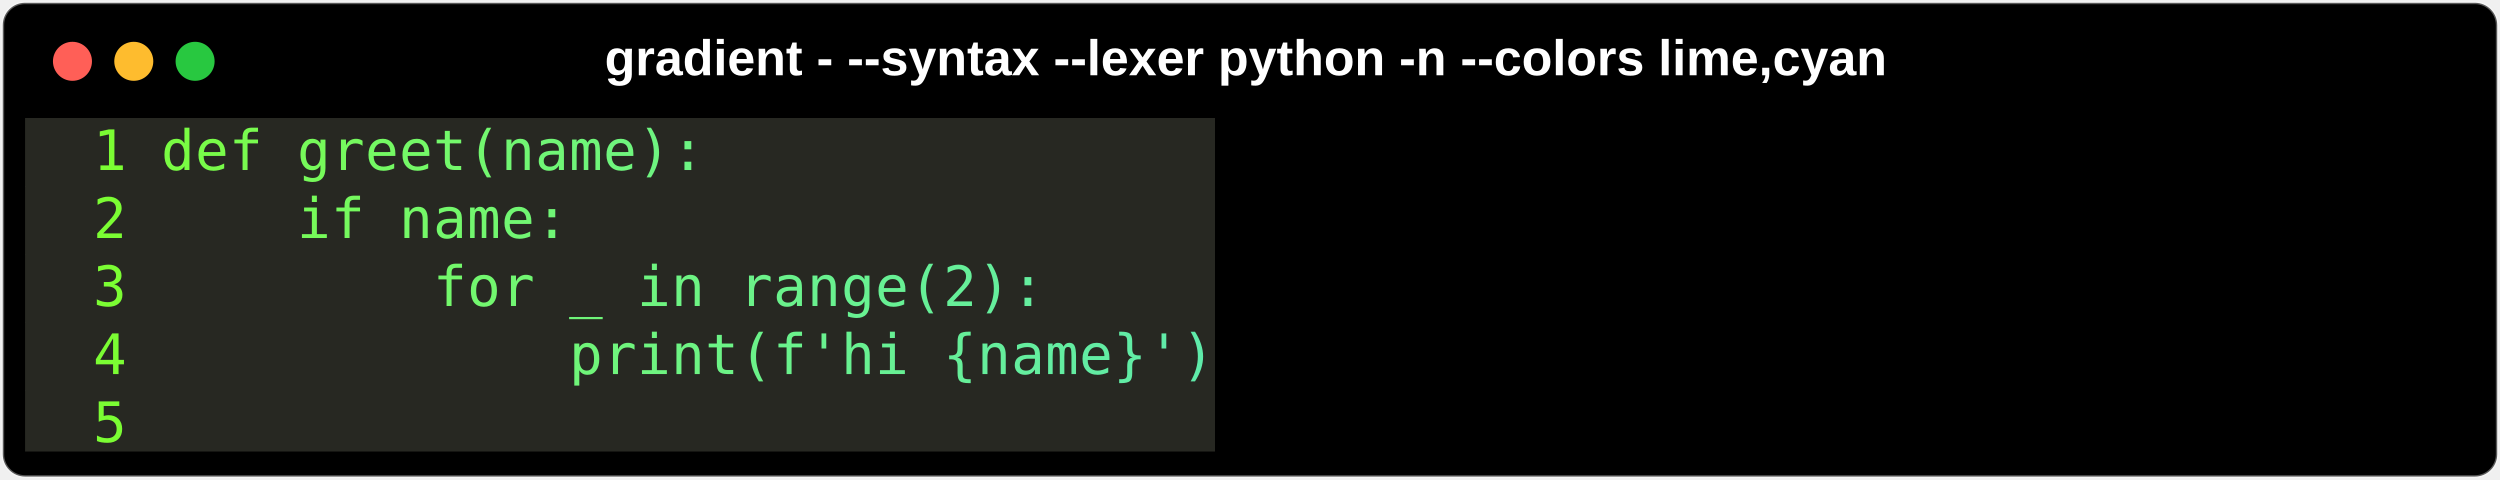
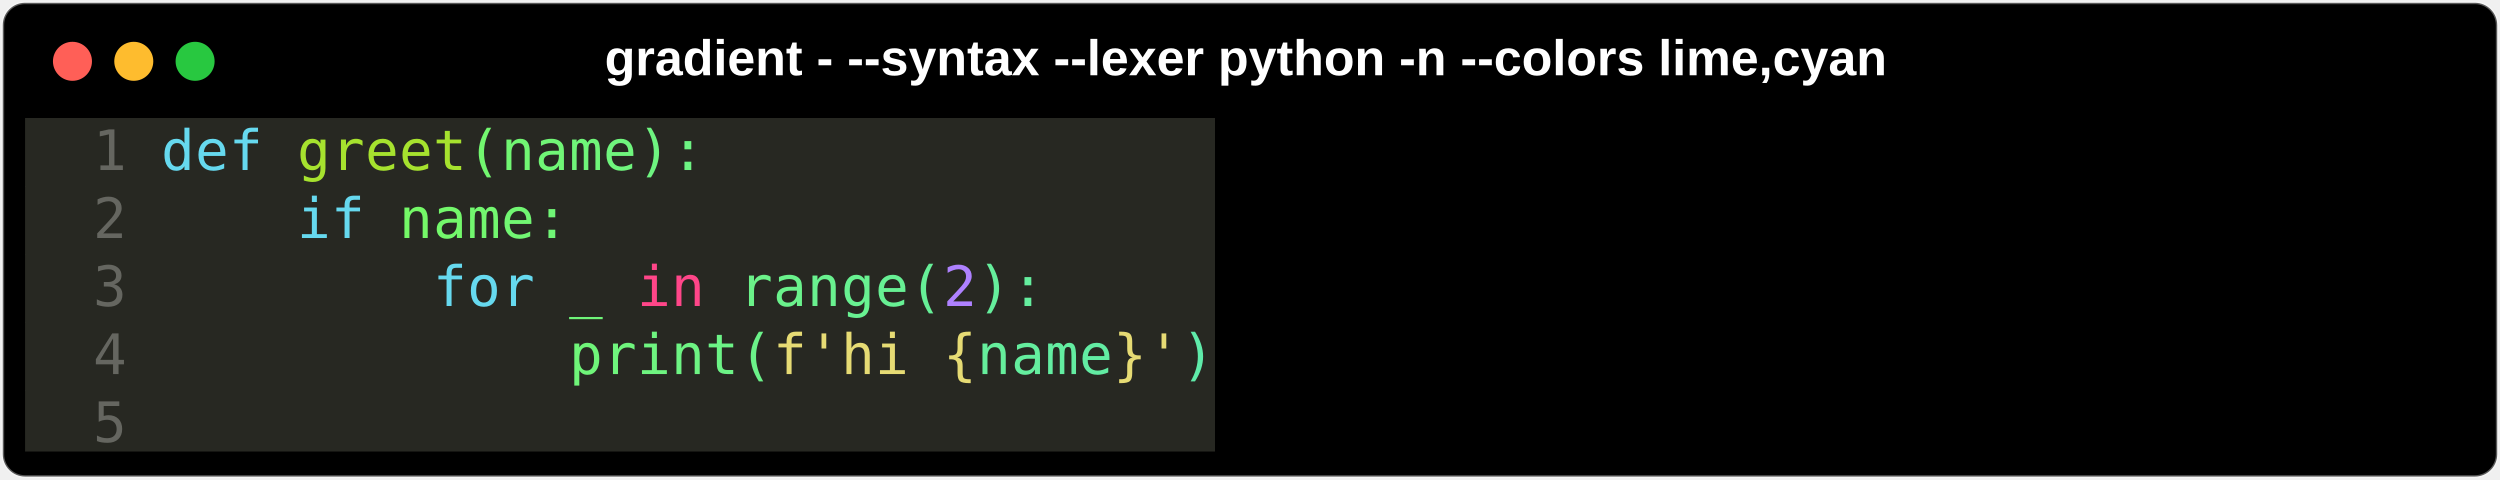
<svg xmlns="http://www.w3.org/2000/svg" class="rich-terminal" viewBox="0 0 897 172.0">
  <style>

    @font-face {
        font-family: "Fira Code";
        src: local("FiraCode-Regular"),
                url("https://cdnjs.cloudflare.com/ajax/libs/firacode/6.2.0/woff2/FiraCode-Regular.woff2") format("woff2"),
                url("https://cdnjs.cloudflare.com/ajax/libs/firacode/6.2.0/woff/FiraCode-Regular.woff") format("woff");
        font-style: normal;
        font-weight: 400;
    }
    @font-face {
        font-family: "Fira Code";
        src: local("FiraCode-Bold"),
                url("https://cdnjs.cloudflare.com/ajax/libs/firacode/6.2.0/woff2/FiraCode-Bold.woff2") format("woff2"),
                url("https://cdnjs.cloudflare.com/ajax/libs/firacode/6.2.0/woff/FiraCode-Bold.woff") format("woff");
        font-style: bold;
        font-weight: 700;
    }

-     .terminal-2791098174-matrix {
+     .terminal-77777161-matrix {
        font-family: Fira Code, monospace;
        font-size: 20px;
        line-height: 24.4px;
        font-variant-east-asian: full-width;
    }

-     .terminal-2791098174-title {
+     .terminal-77777161-title {
        font-size: 18px;
        font-weight: bold;
        font-family: arial;
    }

-     .terminal-2791098174-r1 { fill: #7cfe18;font-weight: bold }
- .terminal-2791098174-r2 { fill: #7bfe28;font-weight: bold }
- .terminal-2791098174-r3 { fill: #7bfd33 }
- .terminal-2791098174-r4 { fill: #7afd3c }
- .terminal-2791098174-r5 { fill: #79fc43 }
- .terminal-2791098174-r6 { fill: #78fb49 }
- .terminal-2791098174-r7 { fill: #78fb4f }
- .terminal-2791098174-r8 { fill: #77fa55 }
- .terminal-2791098174-r9 { fill: #76fa5a }
- .terminal-2791098174-r10 { fill: #75f95e }
- .terminal-2791098174-r11 { fill: #74f963 }
- .terminal-2791098174-r12 { fill: #74f867 }
- .terminal-2791098174-r13 { fill: #73f86b }
- .terminal-2791098174-r14 { fill: #72f76f }
- .terminal-2791098174-r15 { fill: #71f672 }
- .terminal-2791098174-r16 { fill: #70f676 }
- .terminal-2791098174-r17 { fill: #6ff579 }
- .terminal-2791098174-r18 { fill: #6ff57d }
- .terminal-2791098174-r19 { fill: #6ef480 }
- .terminal-2791098174-r20 { fill: #6df483 }
- .terminal-2791098174-r21 { fill: #6cf386 }
- .terminal-2791098174-r22 { fill: #6bf289 }
- .terminal-2791098174-r23 { fill: #6af28c }
- .terminal-2791098174-r24 { fill: #69f18f }
- .terminal-2791098174-r25 { fill: #68f191 }
- .terminal-2791098174-r26 { fill: #67f094 }
- .terminal-2791098174-r27 { fill: #66ef97 }
- .terminal-2791098174-r28 { fill: #66ef99 }
- .terminal-2791098174-r29 { fill: #65ee9c }
- .terminal-2791098174-r30 { fill: #64ee9e }
- .terminal-2791098174-r31 { fill: #63eda1 }
- .terminal-2791098174-r32 { fill: #62eca3 }
- .terminal-2791098174-r33 { fill: #61eca5 }
- .terminal-2791098174-r34 { fill: #60eba8 }
- .terminal-2791098174-r35 { fill: #5febaa }
- .terminal-2791098174-r36 { fill: #5eeaac }
- .terminal-2791098174-r37 { fill: #5de9ae }
- .terminal-2791098174-r38 { fill: #5be9b0 }
- .terminal-2791098174-r39 { fill: #5ae8b3 }
- .terminal-2791098174-r40 { fill: #59e8b5 }
- .terminal-2791098174-r41 { fill: #58e7b7 }
- .terminal-2791098174-r42 { fill: #57e6b9 }
- .terminal-2791098174-r43 { fill: #56e6bb }
- .terminal-2791098174-r44 { fill: #55e5bd }
- .terminal-2791098174-r45 { fill: #54e5bf }
- .terminal-2791098174-r46 { fill: #52e4c1 }
- .terminal-2791098174-r47 { fill: #51e3c3 }
- .terminal-2791098174-r48 { fill: #50e3c5 }
- .terminal-2791098174-r49 { fill: #4fe2c6 }
- .terminal-2791098174-r50 { fill: #4de1c8 }
- .terminal-2791098174-r51 { fill: #4ce1ca }
- .terminal-2791098174-r52 { fill: #4be0cc }
- .terminal-2791098174-r53 { fill: #49dfce }
- .terminal-2791098174-r54 { fill: #48dfcf }
- .terminal-2791098174-r55 { fill: #46ded1 }
- .terminal-2791098174-r56 { fill: #45ded3 }
- .terminal-2791098174-r57 { fill: #43ddd5 }
- .terminal-2791098174-r58 { fill: #42dcd6 }
- .terminal-2791098174-r59 { fill: #40dcd8 }
- .terminal-2791098174-r60 { fill: #3edbda }
- .terminal-2791098174-r61 { fill: #3ddadb }
- .terminal-2791098174-r62 { fill: #3bdadd }
- .terminal-2791098174-r63 { fill: #39d9df }
- .terminal-2791098174-r64 { fill: #37d8e0 }
- .terminal-2791098174-r65 { fill: #35d8e2 }
- .terminal-2791098174-r66 { fill: #33d7e3 }
- .terminal-2791098174-r67 { fill: #31d6e5 }
- .terminal-2791098174-r68 { fill: #2ed6e7 }
- .terminal-2791098174-r69 { fill: #2cd5e8 }
- .terminal-2791098174-r70 { fill: #29d4ea }
- .terminal-2791098174-r71 { fill: #26d4eb }
- .terminal-2791098174-r72 { fill: #23d3ed }
- .terminal-2791098174-r73 { fill: #ffffff }
+     .terminal-77777161-r1 { fill: #e3e3dd;font-weight: bold }
+ .terminal-77777161-r2 { fill: #656660 }
+ .terminal-77777161-r3 { fill: #66d9ef }
+ .terminal-77777161-r4 { fill: #77fa55 }
+ .terminal-77777161-r5 { fill: #a6e22e }
+ .terminal-77777161-r6 { fill: #72f76f }
+ .terminal-77777161-r7 { fill: #71f672 }
+ .terminal-77777161-r8 { fill: #70f676 }
+ .terminal-77777161-r9 { fill: #6ff579 }
+ .terminal-77777161-r10 { fill: #6ff57d }
+ .terminal-77777161-r11 { fill: #6ef480 }
+ .terminal-77777161-r12 { fill: #6df483 }
+ .terminal-77777161-r13 { fill: #6cf386 }
+ .terminal-77777161-r14 { fill: #6bf289 }
+ .terminal-77777161-r15 { fill: #6af28c }
+ .terminal-77777161-r16 { fill: #69f18f }
+ .terminal-77777161-r17 { fill: #68f191 }
+ .terminal-77777161-r18 { fill: #67f094 }
+ .terminal-77777161-r19 { fill: #66ef97 }
+ .terminal-77777161-r20 { fill: #66ef99 }
+ .terminal-77777161-r21 { fill: #65ee9c }
+ .terminal-77777161-r22 { fill: #64ee9e }
+ .terminal-77777161-r23 { fill: #63eda1 }
+ .terminal-77777161-r24 { fill: #62eca3 }
+ .terminal-77777161-r25 { fill: #61eca5 }
+ .terminal-77777161-r26 { fill: #60eba8 }
+ .terminal-77777161-r27 { fill: #5febaa }
+ .terminal-77777161-r28 { fill: #5eeaac }
+ .terminal-77777161-r29 { fill: #5de9ae }
+ .terminal-77777161-r30 { fill: #5be9b0 }
+ .terminal-77777161-r31 { fill: #5ae8b3 }
+ .terminal-77777161-r32 { fill: #59e8b5 }
+ .terminal-77777161-r33 { fill: #58e7b7 }
+ .terminal-77777161-r34 { fill: #57e6b9 }
+ .terminal-77777161-r35 { fill: #56e6bb }
+ .terminal-77777161-r36 { fill: #55e5bd }
+ .terminal-77777161-r37 { fill: #54e5bf }
+ .terminal-77777161-r38 { fill: #52e4c1 }
+ .terminal-77777161-r39 { fill: #51e3c3 }
+ .terminal-77777161-r40 { fill: #50e3c5 }
+ .terminal-77777161-r41 { fill: #4fe2c6 }
+ .terminal-77777161-r42 { fill: #4de1c8 }
+ .terminal-77777161-r43 { fill: #4ce1ca }
+ .terminal-77777161-r44 { fill: #4be0cc }
+ .terminal-77777161-r45 { fill: #49dfce }
+ .terminal-77777161-r46 { fill: #48dfcf }
+ .terminal-77777161-r47 { fill: #46ded1 }
+ .terminal-77777161-r48 { fill: #45ded3 }
+ .terminal-77777161-r49 { fill: #43ddd5 }
+ .terminal-77777161-r50 { fill: #42dcd6 }
+ .terminal-77777161-r51 { fill: #40dcd8 }
+ .terminal-77777161-r52 { fill: #3edbda }
+ .terminal-77777161-r53 { fill: #3ddadb }
+ .terminal-77777161-r54 { fill: #3bdadd }
+ .terminal-77777161-r55 { fill: #39d9df }
+ .terminal-77777161-r56 { fill: #37d8e0 }
+ .terminal-77777161-r57 { fill: #35d8e2 }
+ .terminal-77777161-r58 { fill: #33d7e3 }
+ .terminal-77777161-r59 { fill: #31d6e5 }
+ .terminal-77777161-r60 { fill: #2ed6e7 }
+ .terminal-77777161-r61 { fill: #2cd5e8 }
+ .terminal-77777161-r62 { fill: #29d4ea }
+ .terminal-77777161-r63 { fill: #26d4eb }
+ .terminal-77777161-r64 { fill: #23d3ed }
+ .terminal-77777161-r65 { fill: #ffffff }
+ .terminal-77777161-r66 { fill: #79fc43 }
+ .terminal-77777161-r67 { fill: #78fb49 }
+ .terminal-77777161-r68 { fill: #78fb4f }
+ .terminal-77777161-r69 { fill: #74f963 }
+ .terminal-77777161-r70 { fill: #74f867 }
+ .terminal-77777161-r71 { fill: #73f86b }
+ .terminal-77777161-r72 { fill: #76fa5a }
+ .terminal-77777161-r73 { fill: #75f95e }
+ .terminal-77777161-r74 { fill: #ff4689 }
+ .terminal-77777161-r75 { fill: #ae81ff }
+ .terminal-77777161-r76 { fill: #e6db74 }
    </style>
  <defs>
-     <clipPath id="terminal-2791098174-clip-terminal">
+     <clipPath id="terminal-77777161-clip-terminal">
      <rect x="0" y="0" width="877.4" height="121.0" />
    </clipPath>
-     <clipPath id="terminal-2791098174-line-0">
+     <clipPath id="terminal-77777161-line-0">
      <rect x="0" y="1.5" width="878.4" height="24.65" />
    </clipPath>
-     <clipPath id="terminal-2791098174-line-1">
+     <clipPath id="terminal-77777161-line-1">
      <rect x="0" y="25.9" width="878.4" height="24.65" />
    </clipPath>
-     <clipPath id="terminal-2791098174-line-2">
+     <clipPath id="terminal-77777161-line-2">
      <rect x="0" y="50.3" width="878.4" height="24.65" />
    </clipPath>
-     <clipPath id="terminal-2791098174-line-3">
+     <clipPath id="terminal-77777161-line-3">
      <rect x="0" y="74.7" width="878.4" height="24.65" />
    </clipPath>
  </defs>
  <rect fill="#000000" stroke="rgba(255,255,255,0.35)" stroke-width="1" x="1" y="1" width="895" height="170" rx="8" />
-   <text class="terminal-2791098174-title" fill="#ffffff" text-anchor="middle" x="447" y="27">gradient - --syntax --lexer python -n --colors lime,cyan</text>
+   <text class="terminal-77777161-title" fill="#ffffff" text-anchor="middle" x="447" y="27">gradient - --syntax --lexer python -n --colors lime,cyan</text>
  <g transform="translate(26,22)">
    <circle cx="0" cy="0" r="7" fill="#ff5f57" />
    <circle cx="22" cy="0" r="7" fill="#febc2e" />
    <circle cx="44" cy="0" r="7" fill="#28c840" />
  </g>
-   <g transform="translate(9, 41)" clip-path="url(#terminal-2791098174-clip-terminal)">
+   <g transform="translate(9, 41)" clip-path="url(#terminal-77777161-clip-terminal)">
    <rect fill="#272822" x="0" y="1.5" width="12.2" height="24.65" shape-rendering="crispEdges" />
    <rect fill="#272822" x="12.2" y="1.5" width="12.2" height="24.65" shape-rendering="crispEdges" />
    <rect fill="#272822" x="24.4" y="1.5" width="12.2" height="24.65" shape-rendering="crispEdges" />
    <rect fill="#272822" x="36.6" y="1.5" width="12.2" height="24.65" shape-rendering="crispEdges" />
    <rect fill="#272822" x="48.8" y="1.5" width="12.2" height="24.65" shape-rendering="crispEdges" />
    <rect fill="#272822" x="61" y="1.5" width="12.2" height="24.65" shape-rendering="crispEdges" />
    <rect fill="#272822" x="73.2" y="1.5" width="12.2" height="24.65" shape-rendering="crispEdges" />
    <rect fill="#272822" x="85.4" y="1.5" width="12.2" height="24.65" shape-rendering="crispEdges" />
    <rect fill="#272822" x="97.6" y="1.5" width="12.2" height="24.65" shape-rendering="crispEdges" />
    <rect fill="#272822" x="109.8" y="1.5" width="12.2" height="24.65" shape-rendering="crispEdges" />
    <rect fill="#272822" x="122" y="1.5" width="12.2" height="24.65" shape-rendering="crispEdges" />
    <rect fill="#272822" x="134.2" y="1.5" width="12.2" height="24.65" shape-rendering="crispEdges" />
    <rect fill="#272822" x="146.4" y="1.5" width="12.2" height="24.65" shape-rendering="crispEdges" />
    <rect fill="#272822" x="158.6" y="1.5" width="12.2" height="24.65" shape-rendering="crispEdges" />
    <rect fill="#272822" x="170.8" y="1.5" width="12.2" height="24.65" shape-rendering="crispEdges" />
    <rect fill="#272822" x="183" y="1.5" width="12.2" height="24.65" shape-rendering="crispEdges" />
    <rect fill="#272822" x="195.2" y="1.5" width="12.2" height="24.65" shape-rendering="crispEdges" />
    <rect fill="#272822" x="207.4" y="1.5" width="12.2" height="24.65" shape-rendering="crispEdges" />
    <rect fill="#272822" x="219.6" y="1.5" width="12.2" height="24.65" shape-rendering="crispEdges" />
    <rect fill="#272822" x="231.8" y="1.5" width="12.2" height="24.65" shape-rendering="crispEdges" />
    <rect fill="#272822" x="244" y="1.5" width="12.2" height="24.65" shape-rendering="crispEdges" />
    <rect fill="#272822" x="256.2" y="1.5" width="12.2" height="24.65" shape-rendering="crispEdges" />
    <rect fill="#272822" x="268.4" y="1.5" width="12.2" height="24.65" shape-rendering="crispEdges" />
    <rect fill="#272822" x="280.6" y="1.5" width="12.2" height="24.65" shape-rendering="crispEdges" />
    <rect fill="#272822" x="292.8" y="1.5" width="12.2" height="24.65" shape-rendering="crispEdges" />
    <rect fill="#272822" x="305" y="1.5" width="12.2" height="24.65" shape-rendering="crispEdges" />
    <rect fill="#272822" x="317.2" y="1.5" width="12.2" height="24.65" shape-rendering="crispEdges" />
    <rect fill="#272822" x="329.4" y="1.5" width="12.2" height="24.65" shape-rendering="crispEdges" />
    <rect fill="#272822" x="341.6" y="1.5" width="12.2" height="24.65" shape-rendering="crispEdges" />
    <rect fill="#272822" x="353.8" y="1.5" width="12.2" height="24.65" shape-rendering="crispEdges" />
    <rect fill="#272822" x="366" y="1.5" width="12.2" height="24.65" shape-rendering="crispEdges" />
    <rect fill="#272822" x="378.2" y="1.5" width="12.2" height="24.65" shape-rendering="crispEdges" />
    <rect fill="#272822" x="390.4" y="1.5" width="12.2" height="24.65" shape-rendering="crispEdges" />
    <rect fill="#272822" x="402.6" y="1.5" width="12.2" height="24.65" shape-rendering="crispEdges" />
    <rect fill="#272822" x="414.8" y="1.5" width="12.2" height="24.65" shape-rendering="crispEdges" />
    <rect fill="#272822" x="0" y="25.9" width="12.2" height="24.65" shape-rendering="crispEdges" />
    <rect fill="#272822" x="12.2" y="25.9" width="12.2" height="24.65" shape-rendering="crispEdges" />
    <rect fill="#272822" x="24.4" y="25.9" width="12.2" height="24.65" shape-rendering="crispEdges" />
    <rect fill="#272822" x="36.6" y="25.9" width="12.2" height="24.65" shape-rendering="crispEdges" />
    <rect fill="#272822" x="48.8" y="25.9" width="12.2" height="24.65" shape-rendering="crispEdges" />
    <rect fill="#272822" x="61" y="25.9" width="12.2" height="24.65" shape-rendering="crispEdges" />
    <rect fill="#272822" x="73.2" y="25.9" width="12.2" height="24.65" shape-rendering="crispEdges" />
    <rect fill="#272822" x="85.4" y="25.9" width="12.2" height="24.65" shape-rendering="crispEdges" />
    <rect fill="#272822" x="97.6" y="25.9" width="12.2" height="24.65" shape-rendering="crispEdges" />
    <rect fill="#272822" x="109.8" y="25.9" width="12.2" height="24.65" shape-rendering="crispEdges" />
    <rect fill="#272822" x="122" y="25.9" width="12.2" height="24.65" shape-rendering="crispEdges" />
    <rect fill="#272822" x="134.2" y="25.9" width="12.2" height="24.65" shape-rendering="crispEdges" />
    <rect fill="#272822" x="146.4" y="25.9" width="12.2" height="24.65" shape-rendering="crispEdges" />
    <rect fill="#272822" x="158.6" y="25.9" width="12.2" height="24.65" shape-rendering="crispEdges" />
    <rect fill="#272822" x="170.8" y="25.9" width="12.2" height="24.65" shape-rendering="crispEdges" />
    <rect fill="#272822" x="183" y="25.9" width="12.2" height="24.65" shape-rendering="crispEdges" />
    <rect fill="#272822" x="195.2" y="25.9" width="12.2" height="24.65" shape-rendering="crispEdges" />
    <rect fill="#272822" x="207.4" y="25.9" width="12.2" height="24.65" shape-rendering="crispEdges" />
    <rect fill="#272822" x="219.6" y="25.9" width="12.2" height="24.65" shape-rendering="crispEdges" />
    <rect fill="#272822" x="231.8" y="25.9" width="12.2" height="24.65" shape-rendering="crispEdges" />
    <rect fill="#272822" x="244" y="25.9" width="12.2" height="24.65" shape-rendering="crispEdges" />
    <rect fill="#272822" x="256.2" y="25.9" width="12.2" height="24.65" shape-rendering="crispEdges" />
    <rect fill="#272822" x="268.4" y="25.9" width="12.2" height="24.65" shape-rendering="crispEdges" />
    <rect fill="#272822" x="280.6" y="25.9" width="12.2" height="24.65" shape-rendering="crispEdges" />
    <rect fill="#272822" x="292.8" y="25.9" width="12.2" height="24.65" shape-rendering="crispEdges" />
    <rect fill="#272822" x="305" y="25.9" width="12.2" height="24.65" shape-rendering="crispEdges" />
    <rect fill="#272822" x="317.2" y="25.9" width="12.2" height="24.65" shape-rendering="crispEdges" />
    <rect fill="#272822" x="329.4" y="25.9" width="12.2" height="24.65" shape-rendering="crispEdges" />
    <rect fill="#272822" x="341.6" y="25.9" width="12.2" height="24.65" shape-rendering="crispEdges" />
    <rect fill="#272822" x="353.8" y="25.9" width="12.2" height="24.65" shape-rendering="crispEdges" />
    <rect fill="#272822" x="366" y="25.9" width="12.2" height="24.65" shape-rendering="crispEdges" />
    <rect fill="#272822" x="378.2" y="25.9" width="12.2" height="24.65" shape-rendering="crispEdges" />
    <rect fill="#272822" x="390.4" y="25.9" width="12.2" height="24.65" shape-rendering="crispEdges" />
    <rect fill="#272822" x="402.6" y="25.9" width="12.2" height="24.65" shape-rendering="crispEdges" />
    <rect fill="#272822" x="414.8" y="25.9" width="12.2" height="24.65" shape-rendering="crispEdges" />
    <rect fill="#272822" x="0" y="50.3" width="12.2" height="24.65" shape-rendering="crispEdges" />
    <rect fill="#272822" x="12.2" y="50.3" width="12.2" height="24.65" shape-rendering="crispEdges" />
    <rect fill="#272822" x="24.4" y="50.3" width="12.2" height="24.65" shape-rendering="crispEdges" />
    <rect fill="#272822" x="36.6" y="50.3" width="12.2" height="24.65" shape-rendering="crispEdges" />
    <rect fill="#272822" x="48.8" y="50.3" width="12.2" height="24.65" shape-rendering="crispEdges" />
    <rect fill="#272822" x="61" y="50.3" width="12.2" height="24.65" shape-rendering="crispEdges" />
    <rect fill="#272822" x="73.2" y="50.3" width="12.2" height="24.65" shape-rendering="crispEdges" />
    <rect fill="#272822" x="85.4" y="50.3" width="12.2" height="24.65" shape-rendering="crispEdges" />
    <rect fill="#272822" x="97.6" y="50.3" width="12.2" height="24.65" shape-rendering="crispEdges" />
    <rect fill="#272822" x="109.8" y="50.3" width="12.2" height="24.65" shape-rendering="crispEdges" />
    <rect fill="#272822" x="122" y="50.3" width="12.2" height="24.65" shape-rendering="crispEdges" />
    <rect fill="#272822" x="134.2" y="50.3" width="12.2" height="24.65" shape-rendering="crispEdges" />
    <rect fill="#272822" x="146.4" y="50.3" width="12.2" height="24.65" shape-rendering="crispEdges" />
    <rect fill="#272822" x="158.6" y="50.3" width="12.2" height="24.65" shape-rendering="crispEdges" />
    <rect fill="#272822" x="170.8" y="50.3" width="12.2" height="24.65" shape-rendering="crispEdges" />
    <rect fill="#272822" x="183" y="50.3" width="12.2" height="24.65" shape-rendering="crispEdges" />
    <rect fill="#272822" x="195.2" y="50.3" width="12.2" height="24.65" shape-rendering="crispEdges" />
    <rect fill="#272822" x="207.4" y="50.3" width="12.2" height="24.65" shape-rendering="crispEdges" />
    <rect fill="#272822" x="219.6" y="50.3" width="12.2" height="24.65" shape-rendering="crispEdges" />
    <rect fill="#272822" x="231.8" y="50.3" width="12.2" height="24.65" shape-rendering="crispEdges" />
    <rect fill="#272822" x="244" y="50.3" width="12.2" height="24.65" shape-rendering="crispEdges" />
    <rect fill="#272822" x="256.2" y="50.3" width="12.2" height="24.65" shape-rendering="crispEdges" />
    <rect fill="#272822" x="268.4" y="50.3" width="12.2" height="24.65" shape-rendering="crispEdges" />
    <rect fill="#272822" x="280.6" y="50.3" width="12.2" height="24.65" shape-rendering="crispEdges" />
    <rect fill="#272822" x="292.8" y="50.3" width="12.2" height="24.65" shape-rendering="crispEdges" />
    <rect fill="#272822" x="305" y="50.3" width="12.2" height="24.65" shape-rendering="crispEdges" />
    <rect fill="#272822" x="317.2" y="50.3" width="12.2" height="24.65" shape-rendering="crispEdges" />
    <rect fill="#272822" x="329.4" y="50.3" width="12.2" height="24.65" shape-rendering="crispEdges" />
    <rect fill="#272822" x="341.6" y="50.3" width="12.2" height="24.65" shape-rendering="crispEdges" />
    <rect fill="#272822" x="353.8" y="50.3" width="12.2" height="24.65" shape-rendering="crispEdges" />
    <rect fill="#272822" x="366" y="50.3" width="12.2" height="24.65" shape-rendering="crispEdges" />
    <rect fill="#272822" x="378.2" y="50.3" width="12.2" height="24.65" shape-rendering="crispEdges" />
    <rect fill="#272822" x="390.4" y="50.3" width="12.2" height="24.65" shape-rendering="crispEdges" />
    <rect fill="#272822" x="402.6" y="50.3" width="12.2" height="24.65" shape-rendering="crispEdges" />
    <rect fill="#272822" x="414.8" y="50.3" width="12.2" height="24.65" shape-rendering="crispEdges" />
    <rect fill="#272822" x="0" y="74.7" width="12.2" height="24.65" shape-rendering="crispEdges" />
    <rect fill="#272822" x="12.2" y="74.7" width="12.2" height="24.65" shape-rendering="crispEdges" />
    <rect fill="#272822" x="24.4" y="74.7" width="12.2" height="24.65" shape-rendering="crispEdges" />
    <rect fill="#272822" x="36.6" y="74.7" width="12.2" height="24.65" shape-rendering="crispEdges" />
    <rect fill="#272822" x="48.8" y="74.7" width="12.2" height="24.65" shape-rendering="crispEdges" />
    <rect fill="#272822" x="61" y="74.7" width="12.2" height="24.65" shape-rendering="crispEdges" />
    <rect fill="#272822" x="73.2" y="74.7" width="12.2" height="24.65" shape-rendering="crispEdges" />
    <rect fill="#272822" x="85.4" y="74.7" width="12.2" height="24.65" shape-rendering="crispEdges" />
    <rect fill="#272822" x="97.6" y="74.7" width="12.2" height="24.65" shape-rendering="crispEdges" />
    <rect fill="#272822" x="109.8" y="74.7" width="12.2" height="24.65" shape-rendering="crispEdges" />
    <rect fill="#272822" x="122" y="74.7" width="12.2" height="24.65" shape-rendering="crispEdges" />
    <rect fill="#272822" x="134.2" y="74.7" width="12.2" height="24.65" shape-rendering="crispEdges" />
    <rect fill="#272822" x="146.4" y="74.7" width="12.2" height="24.65" shape-rendering="crispEdges" />
    <rect fill="#272822" x="158.6" y="74.7" width="12.2" height="24.65" shape-rendering="crispEdges" />
    <rect fill="#272822" x="170.8" y="74.7" width="12.2" height="24.65" shape-rendering="crispEdges" />
    <rect fill="#272822" x="183" y="74.7" width="12.2" height="24.65" shape-rendering="crispEdges" />
    <rect fill="#272822" x="195.2" y="74.7" width="12.2" height="24.65" shape-rendering="crispEdges" />
    <rect fill="#272822" x="207.4" y="74.7" width="12.2" height="24.65" shape-rendering="crispEdges" />
    <rect fill="#272822" x="219.6" y="74.7" width="12.2" height="24.65" shape-rendering="crispEdges" />
    <rect fill="#272822" x="231.8" y="74.7" width="12.2" height="24.65" shape-rendering="crispEdges" />
    <rect fill="#272822" x="244" y="74.7" width="12.2" height="24.65" shape-rendering="crispEdges" />
    <rect fill="#272822" x="256.2" y="74.7" width="12.2" height="24.65" shape-rendering="crispEdges" />
    <rect fill="#272822" x="268.4" y="74.7" width="12.2" height="24.65" shape-rendering="crispEdges" />
    <rect fill="#272822" x="280.6" y="74.7" width="12.2" height="24.65" shape-rendering="crispEdges" />
    <rect fill="#272822" x="292.8" y="74.7" width="12.2" height="24.65" shape-rendering="crispEdges" />
    <rect fill="#272822" x="305" y="74.7" width="12.2" height="24.65" shape-rendering="crispEdges" />
    <rect fill="#272822" x="317.2" y="74.7" width="12.2" height="24.65" shape-rendering="crispEdges" />
    <rect fill="#272822" x="329.4" y="74.7" width="12.2" height="24.65" shape-rendering="crispEdges" />
    <rect fill="#272822" x="341.6" y="74.7" width="12.2" height="24.65" shape-rendering="crispEdges" />
    <rect fill="#272822" x="353.8" y="74.7" width="12.2" height="24.65" shape-rendering="crispEdges" />
    <rect fill="#272822" x="366" y="74.7" width="12.2" height="24.65" shape-rendering="crispEdges" />
    <rect fill="#272822" x="378.2" y="74.7" width="12.2" height="24.65" shape-rendering="crispEdges" />
    <rect fill="#272822" x="390.4" y="74.7" width="12.2" height="24.65" shape-rendering="crispEdges" />
    <rect fill="#272822" x="402.6" y="74.7" width="12.2" height="24.65" shape-rendering="crispEdges" />
    <rect fill="#272822" x="414.8" y="74.7" width="12.2" height="24.65" shape-rendering="crispEdges" />
    <rect fill="#272822" x="0" y="99.1" width="12.2" height="24.65" shape-rendering="crispEdges" />
    <rect fill="#272822" x="12.2" y="99.1" width="12.2" height="24.65" shape-rendering="crispEdges" />
    <rect fill="#272822" x="24.4" y="99.1" width="12.2" height="24.65" shape-rendering="crispEdges" />
    <rect fill="#272822" x="36.6" y="99.1" width="12.2" height="24.65" shape-rendering="crispEdges" />
    <rect fill="#272822" x="48.8" y="99.1" width="12.2" height="24.65" shape-rendering="crispEdges" />
    <rect fill="#272822" x="61" y="99.1" width="12.2" height="24.65" shape-rendering="crispEdges" />
    <rect fill="#272822" x="73.2" y="99.1" width="12.2" height="24.65" shape-rendering="crispEdges" />
    <rect fill="#272822" x="85.4" y="99.1" width="12.2" height="24.65" shape-rendering="crispEdges" />
    <rect fill="#272822" x="97.6" y="99.1" width="12.2" height="24.65" shape-rendering="crispEdges" />
    <rect fill="#272822" x="109.8" y="99.1" width="12.2" height="24.65" shape-rendering="crispEdges" />
    <rect fill="#272822" x="122" y="99.1" width="12.2" height="24.65" shape-rendering="crispEdges" />
    <rect fill="#272822" x="134.2" y="99.1" width="12.2" height="24.65" shape-rendering="crispEdges" />
    <rect fill="#272822" x="146.4" y="99.1" width="12.2" height="24.65" shape-rendering="crispEdges" />
    <rect fill="#272822" x="158.6" y="99.1" width="12.2" height="24.65" shape-rendering="crispEdges" />
    <rect fill="#272822" x="170.8" y="99.1" width="12.2" height="24.65" shape-rendering="crispEdges" />
    <rect fill="#272822" x="183" y="99.1" width="12.2" height="24.65" shape-rendering="crispEdges" />
    <rect fill="#272822" x="195.2" y="99.1" width="12.2" height="24.65" shape-rendering="crispEdges" />
    <rect fill="#272822" x="207.4" y="99.1" width="12.2" height="24.65" shape-rendering="crispEdges" />
    <rect fill="#272822" x="219.6" y="99.1" width="12.2" height="24.65" shape-rendering="crispEdges" />
    <rect fill="#272822" x="231.8" y="99.1" width="12.2" height="24.65" shape-rendering="crispEdges" />
    <rect fill="#272822" x="244" y="99.1" width="12.2" height="24.65" shape-rendering="crispEdges" />
    <rect fill="#272822" x="256.2" y="99.1" width="12.2" height="24.65" shape-rendering="crispEdges" />
    <rect fill="#272822" x="268.4" y="99.1" width="12.2" height="24.65" shape-rendering="crispEdges" />
    <rect fill="#272822" x="280.6" y="99.1" width="12.2" height="24.65" shape-rendering="crispEdges" />
    <rect fill="#272822" x="292.8" y="99.1" width="12.2" height="24.65" shape-rendering="crispEdges" />
    <rect fill="#272822" x="305" y="99.1" width="12.2" height="24.65" shape-rendering="crispEdges" />
    <rect fill="#272822" x="317.2" y="99.1" width="12.2" height="24.65" shape-rendering="crispEdges" />
    <rect fill="#272822" x="329.4" y="99.1" width="12.2" height="24.65" shape-rendering="crispEdges" />
    <rect fill="#272822" x="341.6" y="99.1" width="12.2" height="24.65" shape-rendering="crispEdges" />
    <rect fill="#272822" x="353.8" y="99.1" width="12.2" height="24.65" shape-rendering="crispEdges" />
    <rect fill="#272822" x="366" y="99.1" width="12.2" height="24.65" shape-rendering="crispEdges" />
    <rect fill="#272822" x="378.2" y="99.1" width="12.2" height="24.65" shape-rendering="crispEdges" />
    <rect fill="#272822" x="390.4" y="99.1" width="12.2" height="24.65" shape-rendering="crispEdges" />
    <rect fill="#272822" x="402.6" y="99.1" width="12.2" height="24.65" shape-rendering="crispEdges" />
    <rect fill="#272822" x="414.8" y="99.1" width="12.2" height="24.65" shape-rendering="crispEdges" />
-     <g class="terminal-2791098174-matrix">
-       <text class="terminal-2791098174-r3" x="24.4" y="20" textLength="12.2" clip-path="url(#terminal-2791098174-line-0)">1</text>
-       <text class="terminal-2791098174-r5" x="48.8" y="20" textLength="12.2" clip-path="url(#terminal-2791098174-line-0)">d</text>
-       <text class="terminal-2791098174-r6" x="61" y="20" textLength="12.2" clip-path="url(#terminal-2791098174-line-0)">e</text>
-       <text class="terminal-2791098174-r7" x="73.2" y="20" textLength="12.2" clip-path="url(#terminal-2791098174-line-0)">f</text>
-       <text class="terminal-2791098174-r9" x="97.6" y="20" textLength="12.2" clip-path="url(#terminal-2791098174-line-0)">g</text>
-       <text class="terminal-2791098174-r10" x="109.8" y="20" textLength="12.2" clip-path="url(#terminal-2791098174-line-0)">r</text>
-       <text class="terminal-2791098174-r11" x="122" y="20" textLength="12.2" clip-path="url(#terminal-2791098174-line-0)">e</text>
-       <text class="terminal-2791098174-r12" x="134.2" y="20" textLength="12.2" clip-path="url(#terminal-2791098174-line-0)">e</text>
-       <text class="terminal-2791098174-r13" x="146.4" y="20" textLength="12.2" clip-path="url(#terminal-2791098174-line-0)">t</text>
-       <text class="terminal-2791098174-r14" x="158.6" y="20" textLength="12.2" clip-path="url(#terminal-2791098174-line-0)">(</text>
-       <text class="terminal-2791098174-r15" x="170.8" y="20" textLength="12.2" clip-path="url(#terminal-2791098174-line-0)">n</text>
-       <text class="terminal-2791098174-r16" x="183" y="20" textLength="12.2" clip-path="url(#terminal-2791098174-line-0)">a</text>
-       <text class="terminal-2791098174-r17" x="195.2" y="20" textLength="12.2" clip-path="url(#terminal-2791098174-line-0)">m</text>
-       <text class="terminal-2791098174-r18" x="207.4" y="20" textLength="12.2" clip-path="url(#terminal-2791098174-line-0)">e</text>
-       <text class="terminal-2791098174-r19" x="219.6" y="20" textLength="12.2" clip-path="url(#terminal-2791098174-line-0)">)</text>
-       <text class="terminal-2791098174-r20" x="231.8" y="20" textLength="12.2" clip-path="url(#terminal-2791098174-line-0)">:</text>
-       <text class="terminal-2791098174-r73" x="878.4" y="20" textLength="12.2" clip-path="url(#terminal-2791098174-line-0)">
- </text>
-       <text class="terminal-2791098174-r3" x="24.4" y="44.4" textLength="12.2" clip-path="url(#terminal-2791098174-line-1)">2</text>
-       <text class="terminal-2791098174-r9" x="97.6" y="44.4" textLength="12.2" clip-path="url(#terminal-2791098174-line-1)">i</text>
-       <text class="terminal-2791098174-r10" x="109.8" y="44.4" textLength="12.2" clip-path="url(#terminal-2791098174-line-1)">f</text>
-       <text class="terminal-2791098174-r12" x="134.2" y="44.4" textLength="12.2" clip-path="url(#terminal-2791098174-line-1)">n</text>
-       <text class="terminal-2791098174-r13" x="146.4" y="44.4" textLength="12.2" clip-path="url(#terminal-2791098174-line-1)">a</text>
-       <text class="terminal-2791098174-r14" x="158.6" y="44.4" textLength="12.2" clip-path="url(#terminal-2791098174-line-1)">m</text>
-       <text class="terminal-2791098174-r15" x="170.8" y="44.4" textLength="12.2" clip-path="url(#terminal-2791098174-line-1)">e</text>
-       <text class="terminal-2791098174-r16" x="183" y="44.4" textLength="12.2" clip-path="url(#terminal-2791098174-line-1)">:</text>
-       <text class="terminal-2791098174-r73" x="878.4" y="44.4" textLength="12.2" clip-path="url(#terminal-2791098174-line-1)">
- </text>
-       <text class="terminal-2791098174-r3" x="24.4" y="68.8" textLength="12.2" clip-path="url(#terminal-2791098174-line-2)">3</text>
-       <text class="terminal-2791098174-r13" x="146.4" y="68.8" textLength="12.2" clip-path="url(#terminal-2791098174-line-2)">f</text>
-       <text class="terminal-2791098174-r14" x="158.6" y="68.8" textLength="12.2" clip-path="url(#terminal-2791098174-line-2)">o</text>
-       <text class="terminal-2791098174-r15" x="170.8" y="68.8" textLength="12.2" clip-path="url(#terminal-2791098174-line-2)">r</text>
-       <text class="terminal-2791098174-r17" x="195.2" y="68.8" textLength="12.2" clip-path="url(#terminal-2791098174-line-2)">_</text>
-       <text class="terminal-2791098174-r19" x="219.6" y="68.8" textLength="12.2" clip-path="url(#terminal-2791098174-line-2)">i</text>
-       <text class="terminal-2791098174-r20" x="231.8" y="68.8" textLength="12.2" clip-path="url(#terminal-2791098174-line-2)">n</text>
-       <text class="terminal-2791098174-r22" x="256.2" y="68.8" textLength="12.2" clip-path="url(#terminal-2791098174-line-2)">r</text>
-       <text class="terminal-2791098174-r23" x="268.4" y="68.8" textLength="12.2" clip-path="url(#terminal-2791098174-line-2)">a</text>
-       <text class="terminal-2791098174-r24" x="280.6" y="68.8" textLength="12.2" clip-path="url(#terminal-2791098174-line-2)">n</text>
-       <text class="terminal-2791098174-r25" x="292.8" y="68.8" textLength="12.2" clip-path="url(#terminal-2791098174-line-2)">g</text>
-       <text class="terminal-2791098174-r26" x="305" y="68.8" textLength="12.2" clip-path="url(#terminal-2791098174-line-2)">e</text>
-       <text class="terminal-2791098174-r27" x="317.2" y="68.8" textLength="12.2" clip-path="url(#terminal-2791098174-line-2)">(</text>
-       <text class="terminal-2791098174-r28" x="329.4" y="68.8" textLength="12.2" clip-path="url(#terminal-2791098174-line-2)">2</text>
-       <text class="terminal-2791098174-r29" x="341.6" y="68.8" textLength="12.2" clip-path="url(#terminal-2791098174-line-2)">)</text>
-       <text class="terminal-2791098174-r30" x="353.8" y="68.8" textLength="12.2" clip-path="url(#terminal-2791098174-line-2)">:</text>
-       <text class="terminal-2791098174-r73" x="878.4" y="68.8" textLength="12.2" clip-path="url(#terminal-2791098174-line-2)">
- </text>
-       <text class="terminal-2791098174-r3" x="24.4" y="93.2" textLength="12.2" clip-path="url(#terminal-2791098174-line-3)">4</text>
-       <text class="terminal-2791098174-r17" x="195.2" y="93.2" textLength="12.2" clip-path="url(#terminal-2791098174-line-3)">p</text>
-       <text class="terminal-2791098174-r18" x="207.4" y="93.2" textLength="12.2" clip-path="url(#terminal-2791098174-line-3)">r</text>
-       <text class="terminal-2791098174-r19" x="219.6" y="93.2" textLength="12.2" clip-path="url(#terminal-2791098174-line-3)">i</text>
-       <text class="terminal-2791098174-r20" x="231.8" y="93.2" textLength="12.2" clip-path="url(#terminal-2791098174-line-3)">n</text>
-       <text class="terminal-2791098174-r21" x="244" y="93.2" textLength="12.2" clip-path="url(#terminal-2791098174-line-3)">t</text>
-       <text class="terminal-2791098174-r22" x="256.2" y="93.2" textLength="12.2" clip-path="url(#terminal-2791098174-line-3)">(</text>
-       <text class="terminal-2791098174-r23" x="268.4" y="93.2" textLength="12.2" clip-path="url(#terminal-2791098174-line-3)">f</text>
-       <text class="terminal-2791098174-r24" x="280.6" y="93.2" textLength="12.2" clip-path="url(#terminal-2791098174-line-3)">'</text>
-       <text class="terminal-2791098174-r25" x="292.8" y="93.2" textLength="12.2" clip-path="url(#terminal-2791098174-line-3)">h</text>
-       <text class="terminal-2791098174-r26" x="305" y="93.2" textLength="12.2" clip-path="url(#terminal-2791098174-line-3)">i</text>
-       <text class="terminal-2791098174-r28" x="329.4" y="93.2" textLength="12.2" clip-path="url(#terminal-2791098174-line-3)">{</text>
-       <text class="terminal-2791098174-r29" x="341.6" y="93.2" textLength="12.2" clip-path="url(#terminal-2791098174-line-3)">n</text>
-       <text class="terminal-2791098174-r30" x="353.8" y="93.2" textLength="12.2" clip-path="url(#terminal-2791098174-line-3)">a</text>
-       <text class="terminal-2791098174-r31" x="366" y="93.2" textLength="12.2" clip-path="url(#terminal-2791098174-line-3)">m</text>
-       <text class="terminal-2791098174-r32" x="378.2" y="93.2" textLength="12.2" clip-path="url(#terminal-2791098174-line-3)">e</text>
-       <text class="terminal-2791098174-r33" x="390.4" y="93.2" textLength="12.2" clip-path="url(#terminal-2791098174-line-3)">}</text>
-       <text class="terminal-2791098174-r34" x="402.6" y="93.2" textLength="12.2" clip-path="url(#terminal-2791098174-line-3)">'</text>
-       <text class="terminal-2791098174-r35" x="414.8" y="93.2" textLength="12.2" clip-path="url(#terminal-2791098174-line-3)">)</text>
-       <text class="terminal-2791098174-r73" x="878.4" y="93.2" textLength="12.2" clip-path="url(#terminal-2791098174-line-3)">
- </text>
-       <text class="terminal-2791098174-r3" x="24.4" y="117.6" textLength="12.2" clip-path="url(#terminal-2791098174-line-4)">5</text>
-       <text class="terminal-2791098174-r73" x="878.4" y="117.6" textLength="12.2" clip-path="url(#terminal-2791098174-line-4)">
+     <g class="terminal-77777161-matrix">
+       <text class="terminal-77777161-r2" x="24.4" y="20" textLength="12.2" clip-path="url(#terminal-77777161-line-0)">1</text>
+       <text class="terminal-77777161-r3" x="48.8" y="20" textLength="12.2" clip-path="url(#terminal-77777161-line-0)">d</text>
+       <text class="terminal-77777161-r3" x="61" y="20" textLength="12.2" clip-path="url(#terminal-77777161-line-0)">e</text>
+       <text class="terminal-77777161-r3" x="73.2" y="20" textLength="12.2" clip-path="url(#terminal-77777161-line-0)">f</text>
+       <text class="terminal-77777161-r5" x="97.6" y="20" textLength="12.2" clip-path="url(#terminal-77777161-line-0)">g</text>
+       <text class="terminal-77777161-r5" x="109.8" y="20" textLength="12.2" clip-path="url(#terminal-77777161-line-0)">r</text>
+       <text class="terminal-77777161-r5" x="122" y="20" textLength="12.2" clip-path="url(#terminal-77777161-line-0)">e</text>
+       <text class="terminal-77777161-r5" x="134.2" y="20" textLength="12.2" clip-path="url(#terminal-77777161-line-0)">e</text>
+       <text class="terminal-77777161-r5" x="146.4" y="20" textLength="12.2" clip-path="url(#terminal-77777161-line-0)">t</text>
+       <text class="terminal-77777161-r6" x="158.6" y="20" textLength="12.2" clip-path="url(#terminal-77777161-line-0)">(</text>
+       <text class="terminal-77777161-r7" x="170.8" y="20" textLength="12.2" clip-path="url(#terminal-77777161-line-0)">n</text>
+       <text class="terminal-77777161-r8" x="183" y="20" textLength="12.2" clip-path="url(#terminal-77777161-line-0)">a</text>
+       <text class="terminal-77777161-r9" x="195.2" y="20" textLength="12.2" clip-path="url(#terminal-77777161-line-0)">m</text>
+       <text class="terminal-77777161-r10" x="207.4" y="20" textLength="12.2" clip-path="url(#terminal-77777161-line-0)">e</text>
+       <text class="terminal-77777161-r11" x="219.6" y="20" textLength="12.2" clip-path="url(#terminal-77777161-line-0)">)</text>
+       <text class="terminal-77777161-r12" x="231.8" y="20" textLength="12.2" clip-path="url(#terminal-77777161-line-0)">:</text>
+       <text class="terminal-77777161-r65" x="878.4" y="20" textLength="12.2" clip-path="url(#terminal-77777161-line-0)">
+ </text>
+       <text class="terminal-77777161-r2" x="24.4" y="44.4" textLength="12.2" clip-path="url(#terminal-77777161-line-1)">2</text>
+       <text class="terminal-77777161-r3" x="97.6" y="44.4" textLength="12.2" clip-path="url(#terminal-77777161-line-1)">i</text>
+       <text class="terminal-77777161-r3" x="109.8" y="44.4" textLength="12.2" clip-path="url(#terminal-77777161-line-1)">f</text>
+       <text class="terminal-77777161-r70" x="134.2" y="44.4" textLength="12.2" clip-path="url(#terminal-77777161-line-1)">n</text>
+       <text class="terminal-77777161-r71" x="146.4" y="44.4" textLength="12.2" clip-path="url(#terminal-77777161-line-1)">a</text>
+       <text class="terminal-77777161-r6" x="158.6" y="44.4" textLength="12.2" clip-path="url(#terminal-77777161-line-1)">m</text>
+       <text class="terminal-77777161-r7" x="170.8" y="44.4" textLength="12.2" clip-path="url(#terminal-77777161-line-1)">e</text>
+       <text class="terminal-77777161-r8" x="183" y="44.4" textLength="12.2" clip-path="url(#terminal-77777161-line-1)">:</text>
+       <text class="terminal-77777161-r65" x="878.4" y="44.4" textLength="12.2" clip-path="url(#terminal-77777161-line-1)">
+ </text>
+       <text class="terminal-77777161-r2" x="24.4" y="68.8" textLength="12.2" clip-path="url(#terminal-77777161-line-2)">3</text>
+       <text class="terminal-77777161-r3" x="146.4" y="68.8" textLength="12.2" clip-path="url(#terminal-77777161-line-2)">f</text>
+       <text class="terminal-77777161-r3" x="158.6" y="68.8" textLength="12.2" clip-path="url(#terminal-77777161-line-2)">o</text>
+       <text class="terminal-77777161-r3" x="170.8" y="68.8" textLength="12.2" clip-path="url(#terminal-77777161-line-2)">r</text>
+       <text class="terminal-77777161-r9" x="195.2" y="68.8" textLength="12.2" clip-path="url(#terminal-77777161-line-2)">_</text>
+       <text class="terminal-77777161-r74" x="219.6" y="68.8" textLength="12.2" clip-path="url(#terminal-77777161-line-2)">i</text>
+       <text class="terminal-77777161-r74" x="231.8" y="68.8" textLength="12.2" clip-path="url(#terminal-77777161-line-2)">n</text>
+       <text class="terminal-77777161-r14" x="256.2" y="68.8" textLength="12.2" clip-path="url(#terminal-77777161-line-2)">r</text>
+       <text class="terminal-77777161-r15" x="268.4" y="68.8" textLength="12.2" clip-path="url(#terminal-77777161-line-2)">a</text>
+       <text class="terminal-77777161-r16" x="280.6" y="68.8" textLength="12.2" clip-path="url(#terminal-77777161-line-2)">n</text>
+       <text class="terminal-77777161-r17" x="292.8" y="68.8" textLength="12.2" clip-path="url(#terminal-77777161-line-2)">g</text>
+       <text class="terminal-77777161-r18" x="305" y="68.8" textLength="12.2" clip-path="url(#terminal-77777161-line-2)">e</text>
+       <text class="terminal-77777161-r19" x="317.2" y="68.8" textLength="12.2" clip-path="url(#terminal-77777161-line-2)">(</text>
+       <text class="terminal-77777161-r75" x="329.4" y="68.8" textLength="12.2" clip-path="url(#terminal-77777161-line-2)">2</text>
+       <text class="terminal-77777161-r21" x="341.6" y="68.8" textLength="12.2" clip-path="url(#terminal-77777161-line-2)">)</text>
+       <text class="terminal-77777161-r22" x="353.8" y="68.8" textLength="12.2" clip-path="url(#terminal-77777161-line-2)">:</text>
+       <text class="terminal-77777161-r65" x="878.4" y="68.8" textLength="12.2" clip-path="url(#terminal-77777161-line-2)">
+ </text>
+       <text class="terminal-77777161-r2" x="24.4" y="93.2" textLength="12.2" clip-path="url(#terminal-77777161-line-3)">4</text>
+       <text class="terminal-77777161-r9" x="195.2" y="93.2" textLength="12.2" clip-path="url(#terminal-77777161-line-3)">p</text>
+       <text class="terminal-77777161-r10" x="207.4" y="93.2" textLength="12.2" clip-path="url(#terminal-77777161-line-3)">r</text>
+       <text class="terminal-77777161-r11" x="219.6" y="93.2" textLength="12.2" clip-path="url(#terminal-77777161-line-3)">i</text>
+       <text class="terminal-77777161-r12" x="231.8" y="93.2" textLength="12.2" clip-path="url(#terminal-77777161-line-3)">n</text>
+       <text class="terminal-77777161-r13" x="244" y="93.2" textLength="12.2" clip-path="url(#terminal-77777161-line-3)">t</text>
+       <text class="terminal-77777161-r14" x="256.2" y="93.2" textLength="12.2" clip-path="url(#terminal-77777161-line-3)">(</text>
+       <text class="terminal-77777161-r76" x="268.4" y="93.2" textLength="12.2" clip-path="url(#terminal-77777161-line-3)">f</text>
+       <text class="terminal-77777161-r76" x="280.6" y="93.2" textLength="12.2" clip-path="url(#terminal-77777161-line-3)">'</text>
+       <text class="terminal-77777161-r76" x="292.8" y="93.2" textLength="12.2" clip-path="url(#terminal-77777161-line-3)">h</text>
+       <text class="terminal-77777161-r76" x="305" y="93.2" textLength="12.2" clip-path="url(#terminal-77777161-line-3)">i</text>
+       <text class="terminal-77777161-r76" x="329.4" y="93.2" textLength="12.2" clip-path="url(#terminal-77777161-line-3)">{</text>
+       <text class="terminal-77777161-r21" x="341.6" y="93.2" textLength="12.2" clip-path="url(#terminal-77777161-line-3)">n</text>
+       <text class="terminal-77777161-r22" x="353.8" y="93.2" textLength="12.2" clip-path="url(#terminal-77777161-line-3)">a</text>
+       <text class="terminal-77777161-r23" x="366" y="93.2" textLength="12.2" clip-path="url(#terminal-77777161-line-3)">m</text>
+       <text class="terminal-77777161-r24" x="378.2" y="93.2" textLength="12.2" clip-path="url(#terminal-77777161-line-3)">e</text>
+       <text class="terminal-77777161-r76" x="390.4" y="93.2" textLength="12.2" clip-path="url(#terminal-77777161-line-3)">}</text>
+       <text class="terminal-77777161-r76" x="402.6" y="93.2" textLength="12.2" clip-path="url(#terminal-77777161-line-3)">'</text>
+       <text class="terminal-77777161-r27" x="414.8" y="93.2" textLength="12.2" clip-path="url(#terminal-77777161-line-3)">)</text>
+       <text class="terminal-77777161-r65" x="878.4" y="93.2" textLength="12.2" clip-path="url(#terminal-77777161-line-3)">
+ </text>
+       <text class="terminal-77777161-r2" x="24.4" y="117.6" textLength="12.2" clip-path="url(#terminal-77777161-line-4)">5</text>
+       <text class="terminal-77777161-r65" x="878.4" y="117.6" textLength="12.2" clip-path="url(#terminal-77777161-line-4)">
</text>
    </g>
  </g>
</svg>
